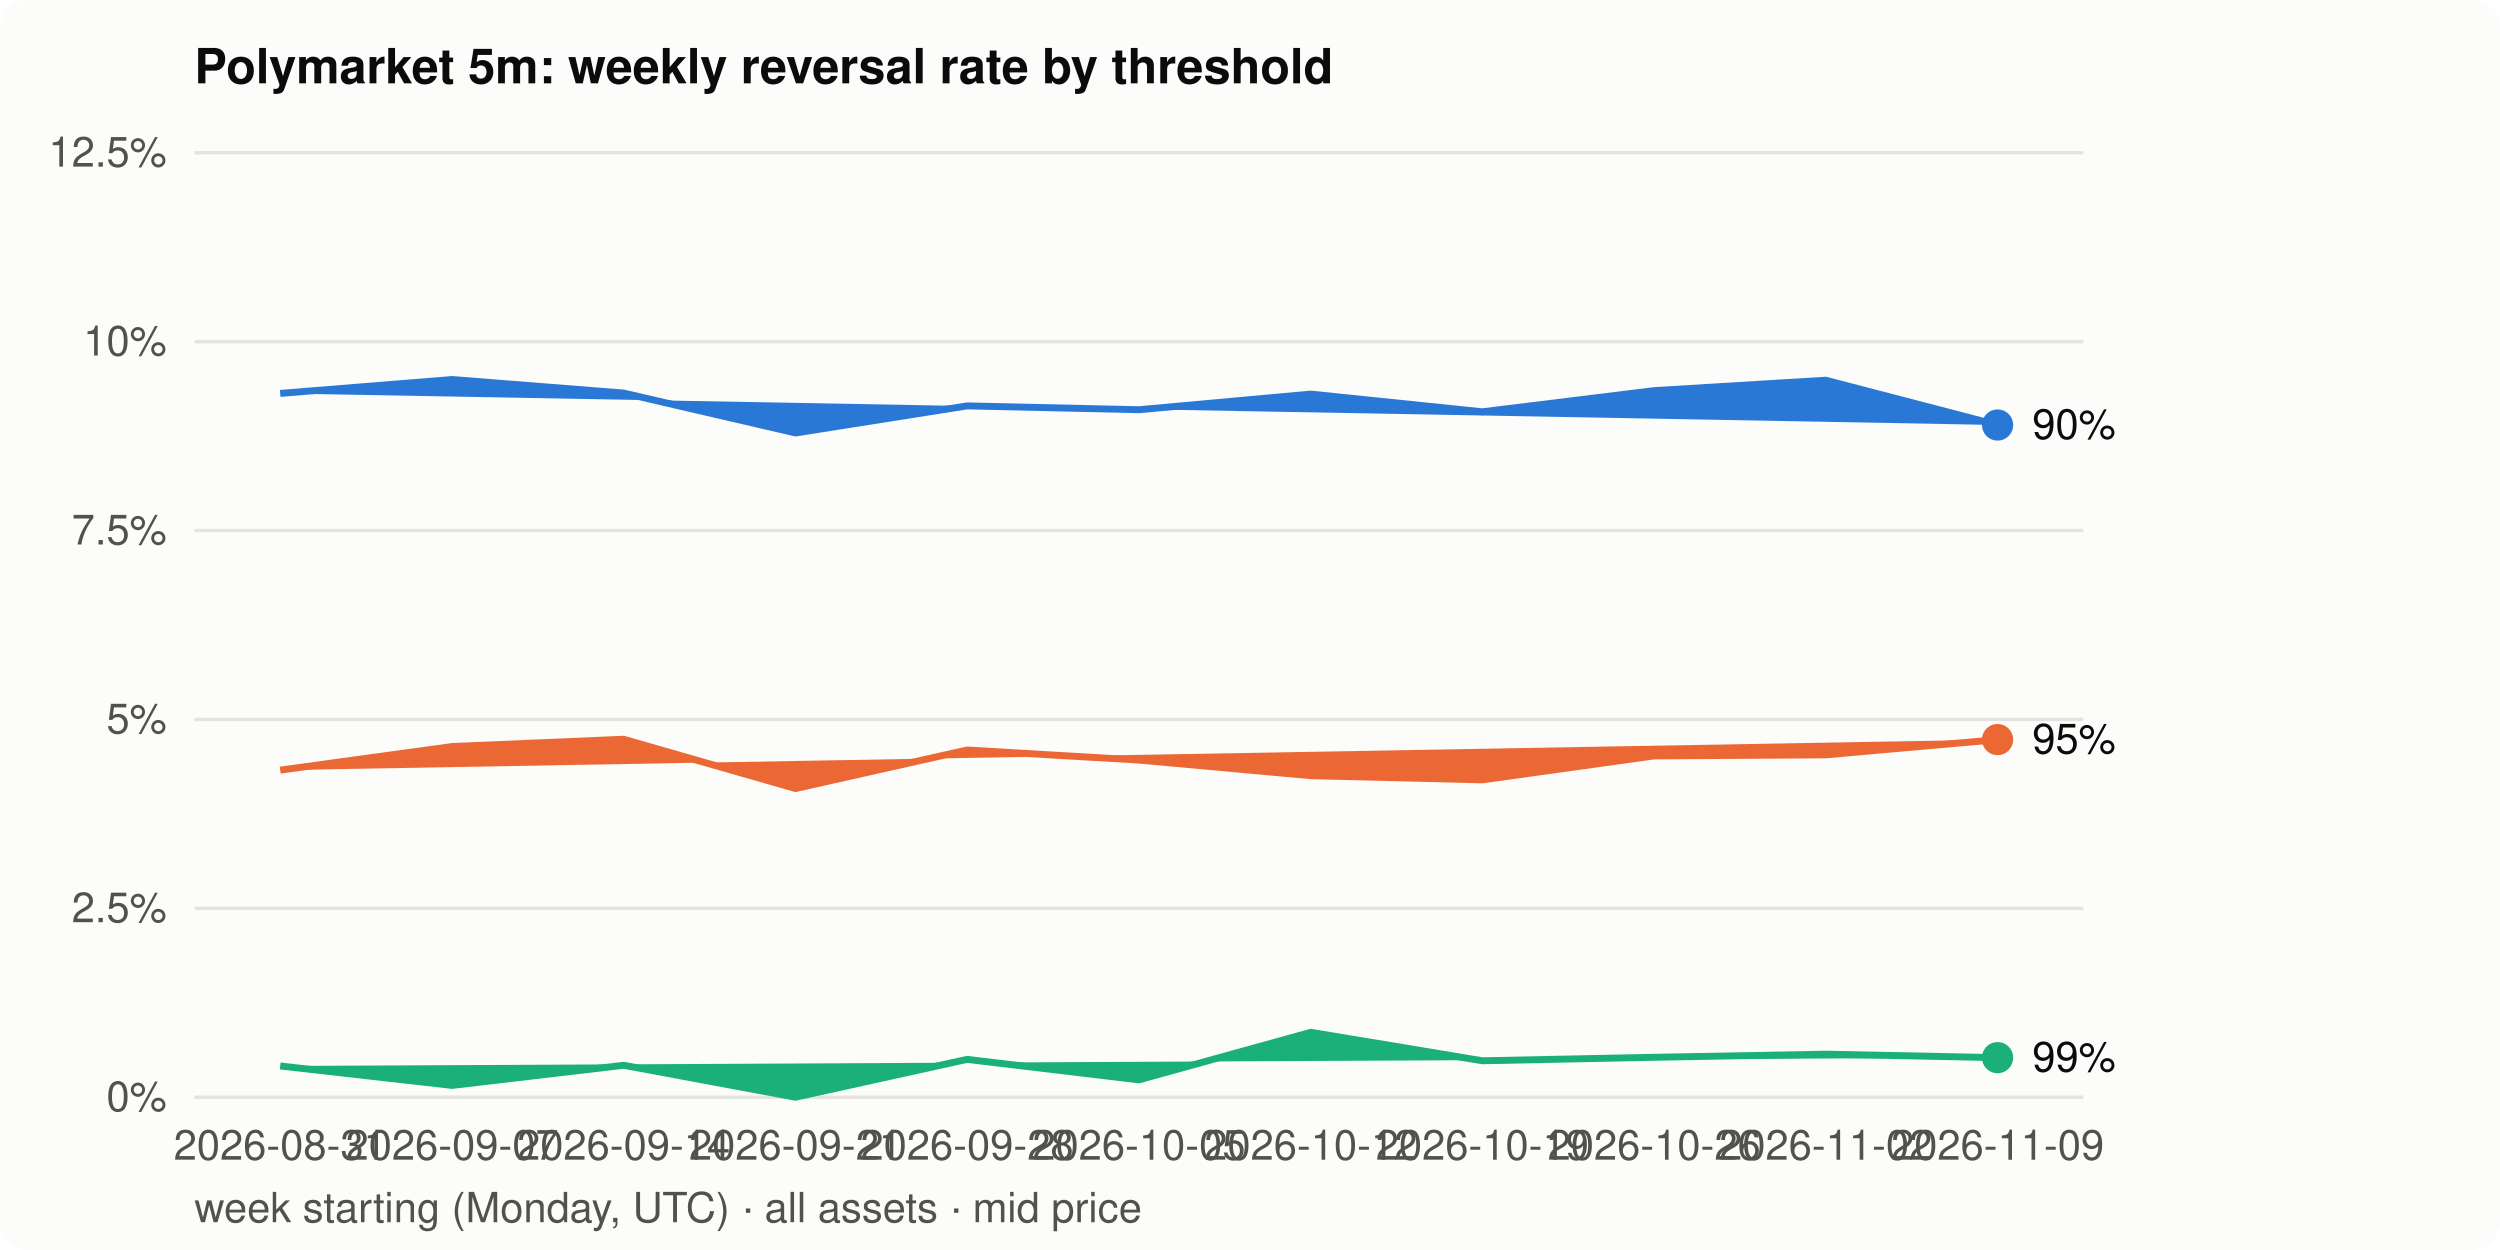
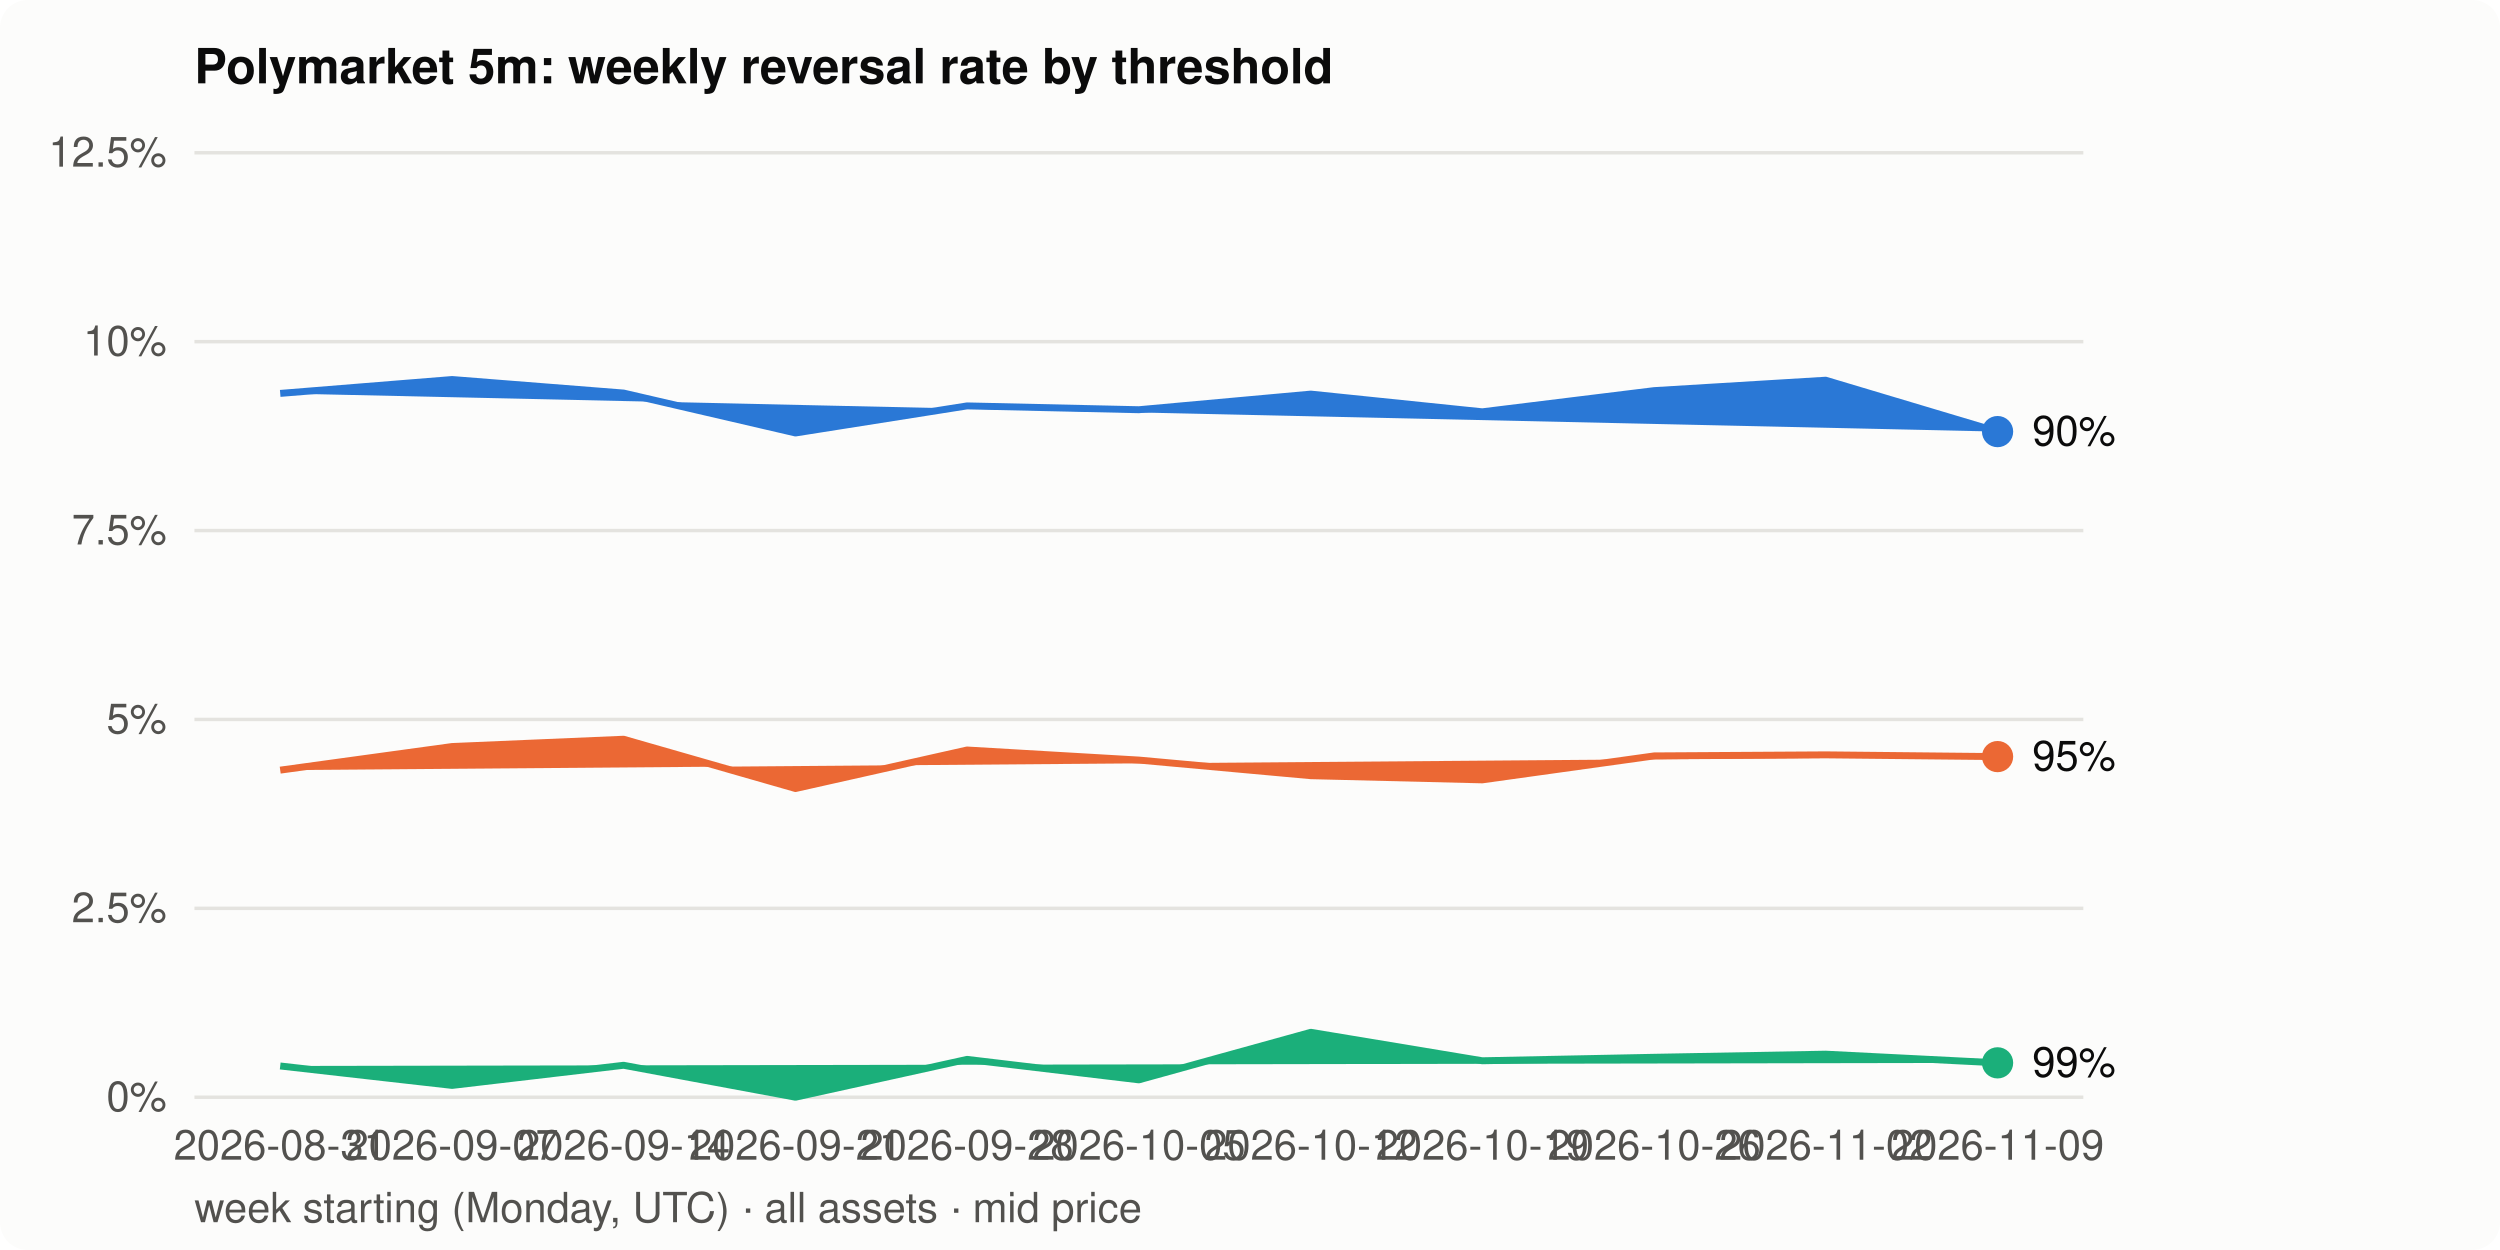
<svg xmlns="http://www.w3.org/2000/svg" viewBox="0 0 720 360" width="720" height="360" role="img" aria-label="Polymarket 5m: weekly reversal rate by threshold">
  <style>
  .bg{fill:#fcfcfb} .t1{fill:#0b0b0b} .t2{fill:#52514e} .grid{stroke:#e4e3df}
  .s1{stroke:#2a78d6;fill:#2a78d6} .s2{stroke:#eb6834;fill:#eb6834} .s3{stroke:#1baf7a;fill:#1baf7a}
  .ref{stroke:#8a8984;fill:#8a8984} .ring{stroke:#fcfcfb}
  text{font-family:-apple-system,Segoe UI,Helvetica,Arial,sans-serif;font-size:12px}
  .title{font-size:14px;font-weight:600}
  @media (prefers-color-scheme: dark){
    .bg{fill:#1a1a19} .t1{fill:#f0efec} .t2{fill:#c3c2b7} .grid{stroke:#34332f}
    .s1{stroke:#3987e5;fill:#3987e5} .s2{stroke:#d95926;fill:#d95926} .s3{stroke:#199e70;fill:#199e70}
    .ref{stroke:#9d9c96;fill:#9d9c96} .ring{stroke:#1a1a19}
  }
</style>
  <rect class="bg" width="720" height="360" rx="8" />
  <text class="t1 title" x="56" y="24">Polymarket 5m: weekly reversal rate by threshold</text>
  <line class="grid" x1="56" x2="600" y1="316.0" y2="316.0" stroke-width="1" />
  <text class="t2" x="48" y="320.0" text-anchor="end">0%</text>
  <line class="grid" x1="56" x2="600" y1="261.6" y2="261.6" stroke-width="1" />
  <text class="t2" x="48" y="265.6" text-anchor="end">2.5%</text>
  <line class="grid" x1="56" x2="600" y1="207.2" y2="207.2" stroke-width="1" />
  <text class="t2" x="48" y="211.2" text-anchor="end">5%</text>
  <line class="grid" x1="56" x2="600" y1="152.8" y2="152.8" stroke-width="1" />
  <text class="t2" x="48" y="156.8" text-anchor="end">7.5%</text>
  <line class="grid" x1="56" x2="600" y1="98.4" y2="98.4" stroke-width="1" />
  <text class="t2" x="48" y="102.4" text-anchor="end">10%</text>
  <line class="grid" x1="56" x2="600" y1="44.0" y2="44.0" stroke-width="1" />
  <text class="t2" x="48" y="48.0" text-anchor="end">12.5%</text>
  <text class="t2" x="80.7" y="334" text-anchor="middle">2026-08-31</text>
  <text class="t2" x="130.2" y="334" text-anchor="middle">2026-09-07</text>
  <text class="t2" x="179.6" y="334" text-anchor="middle">2026-09-14</text>
  <text class="t2" x="229.1" y="334" text-anchor="middle">2026-09-21</text>
  <text class="t2" x="278.5" y="334" text-anchor="middle">2026-09-28</text>
  <text class="t2" x="328.0" y="334" text-anchor="middle">2026-10-05</text>
  <text class="t2" x="377.5" y="334" text-anchor="middle">2026-10-12</text>
  <text class="t2" x="426.9" y="334" text-anchor="middle">2026-10-19</text>
  <text class="t2" x="476.4" y="334" text-anchor="middle">2026-10-26</text>
  <text class="t2" x="525.8" y="334" text-anchor="middle">2026-11-02</text>
  <text class="t2" x="575.3" y="334" text-anchor="middle">2026-11-09</text>
-   <path class="s1" d="M80.7,113.3 L130.2,109.3 L179.6,113.2 L229.1,124.7 L278.5,116.9 L328.0,118.0 L377.5,113.5 L426.9,118.6 L476.4,112.5 L525.8,109.5 L575.3,122.4" fill="none" stroke-width="2" stroke-linejoin="round" />
-   <circle class="s1" cx="575.3" cy="122.4" r="4" stroke="none" />
-   <text class="t1" x="585.3" y="126.4">90%</text>
-   <path class="s2" d="M80.7,221.8 L130.2,215.0 L179.6,212.9 L229.1,227.1 L278.5,216.0 L328.0,218.9 L377.5,223.4 L426.9,224.6 L476.4,217.7 L525.8,217.4 L575.3,213.0" fill="none" stroke-width="2" stroke-linejoin="round" />
-   <circle class="s2" cx="575.3" cy="213.0" r="4" stroke="none" />
-   <text class="t1" x="585.3" y="217.0">95%</text>
-   <path class="s3" d="M80.7,307.0 L130.2,312.6 L179.6,306.8 L229.1,316.0 L278.5,305.1 L328.0,311.0 L377.5,297.3 L426.9,305.5 L476.4,304.5 L525.8,303.6 L575.3,304.6" fill="none" stroke-width="2" stroke-linejoin="round" />
-   <circle class="s3" cx="575.3" cy="304.6" r="4" stroke="none" />
-   <text class="t1" x="585.3" y="308.6">99%</text>
+   <path class="s1" d="M80.7,113.3 L130.2,109.3 L179.6,113.2 L229.1,124.7 L278.5,116.9 L328.0,118.0 L377.5,113.5 L426.9,118.6 L476.4,112.5 L525.8,109.5 L575.3,124.3" fill="none" stroke-width="2" stroke-linejoin="round" />
+   <circle class="s1" cx="575.3" cy="124.3" r="4" stroke="none" />
+   <text class="t1" x="585.3" y="128.3">90%</text>
+   <path class="s2" d="M80.7,221.8 L130.2,215.0 L179.6,212.9 L229.1,227.1 L278.5,216.0 L328.0,218.9 L377.5,223.4 L426.9,224.6 L476.4,217.7 L525.8,217.4 L575.3,217.9" fill="none" stroke-width="2" stroke-linejoin="round" />
+   <circle class="s2" cx="575.3" cy="217.9" r="4" stroke="none" />
+   <text class="t1" x="585.3" y="221.9">95%</text>
+   <path class="s3" d="M80.7,307.0 L130.2,312.6 L179.6,306.8 L229.1,316.0 L278.5,305.1 L328.0,311.0 L377.5,297.3 L426.9,305.5 L476.4,304.5 L525.8,303.6 L575.3,306.1" fill="none" stroke-width="2" stroke-linejoin="round" />
+   <circle class="s3" cx="575.3" cy="306.1" r="4" stroke="none" />
+   <text class="t1" x="585.3" y="310.1">99%</text>
  <text class="t2" x="56" y="352">week starting (Monday, UTC) · all assets · mid price</text>
</svg>
